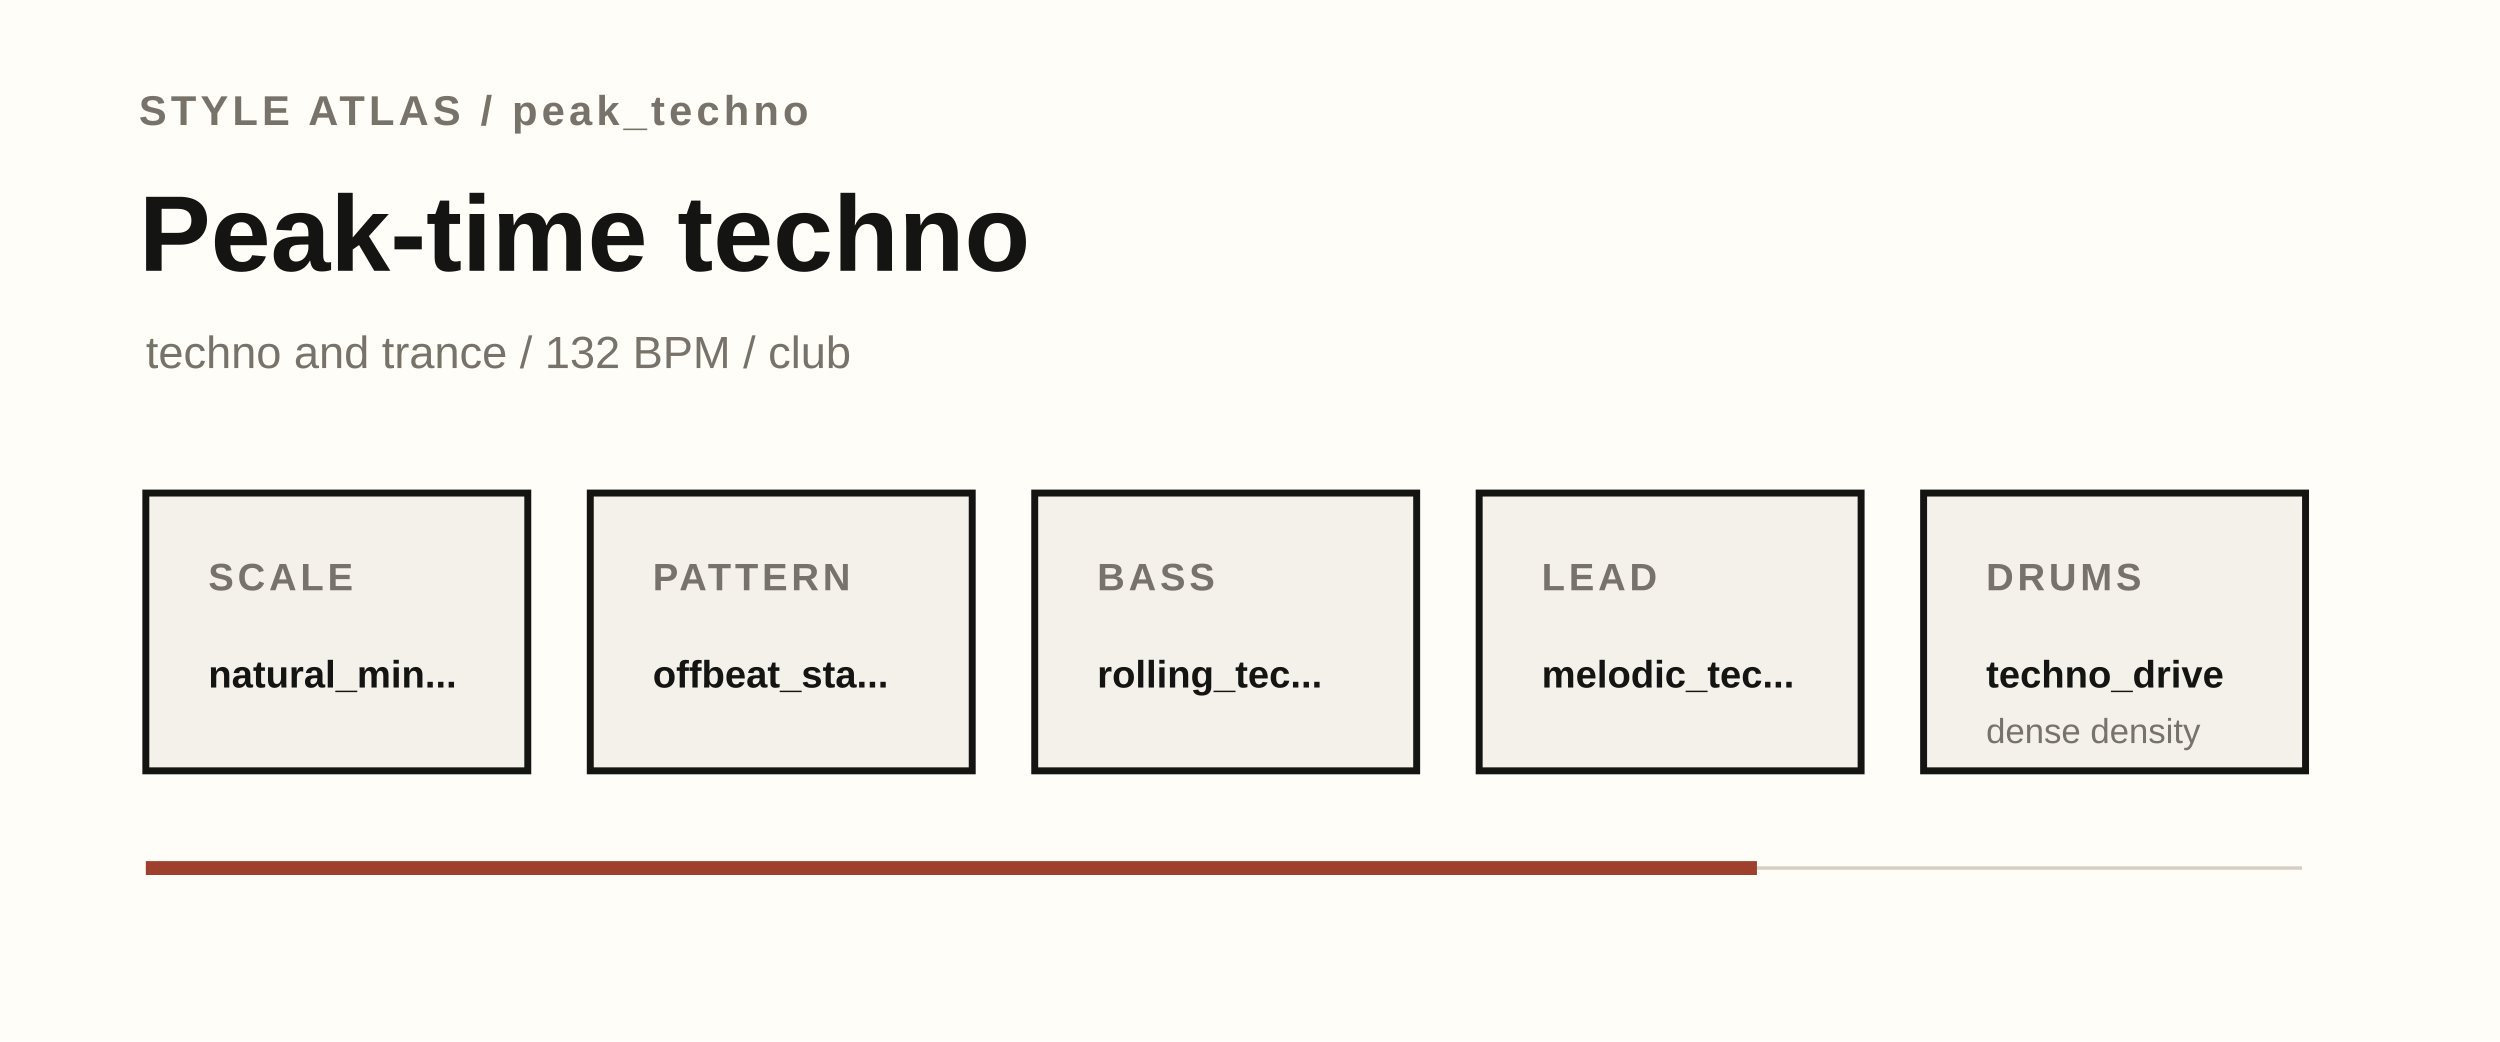
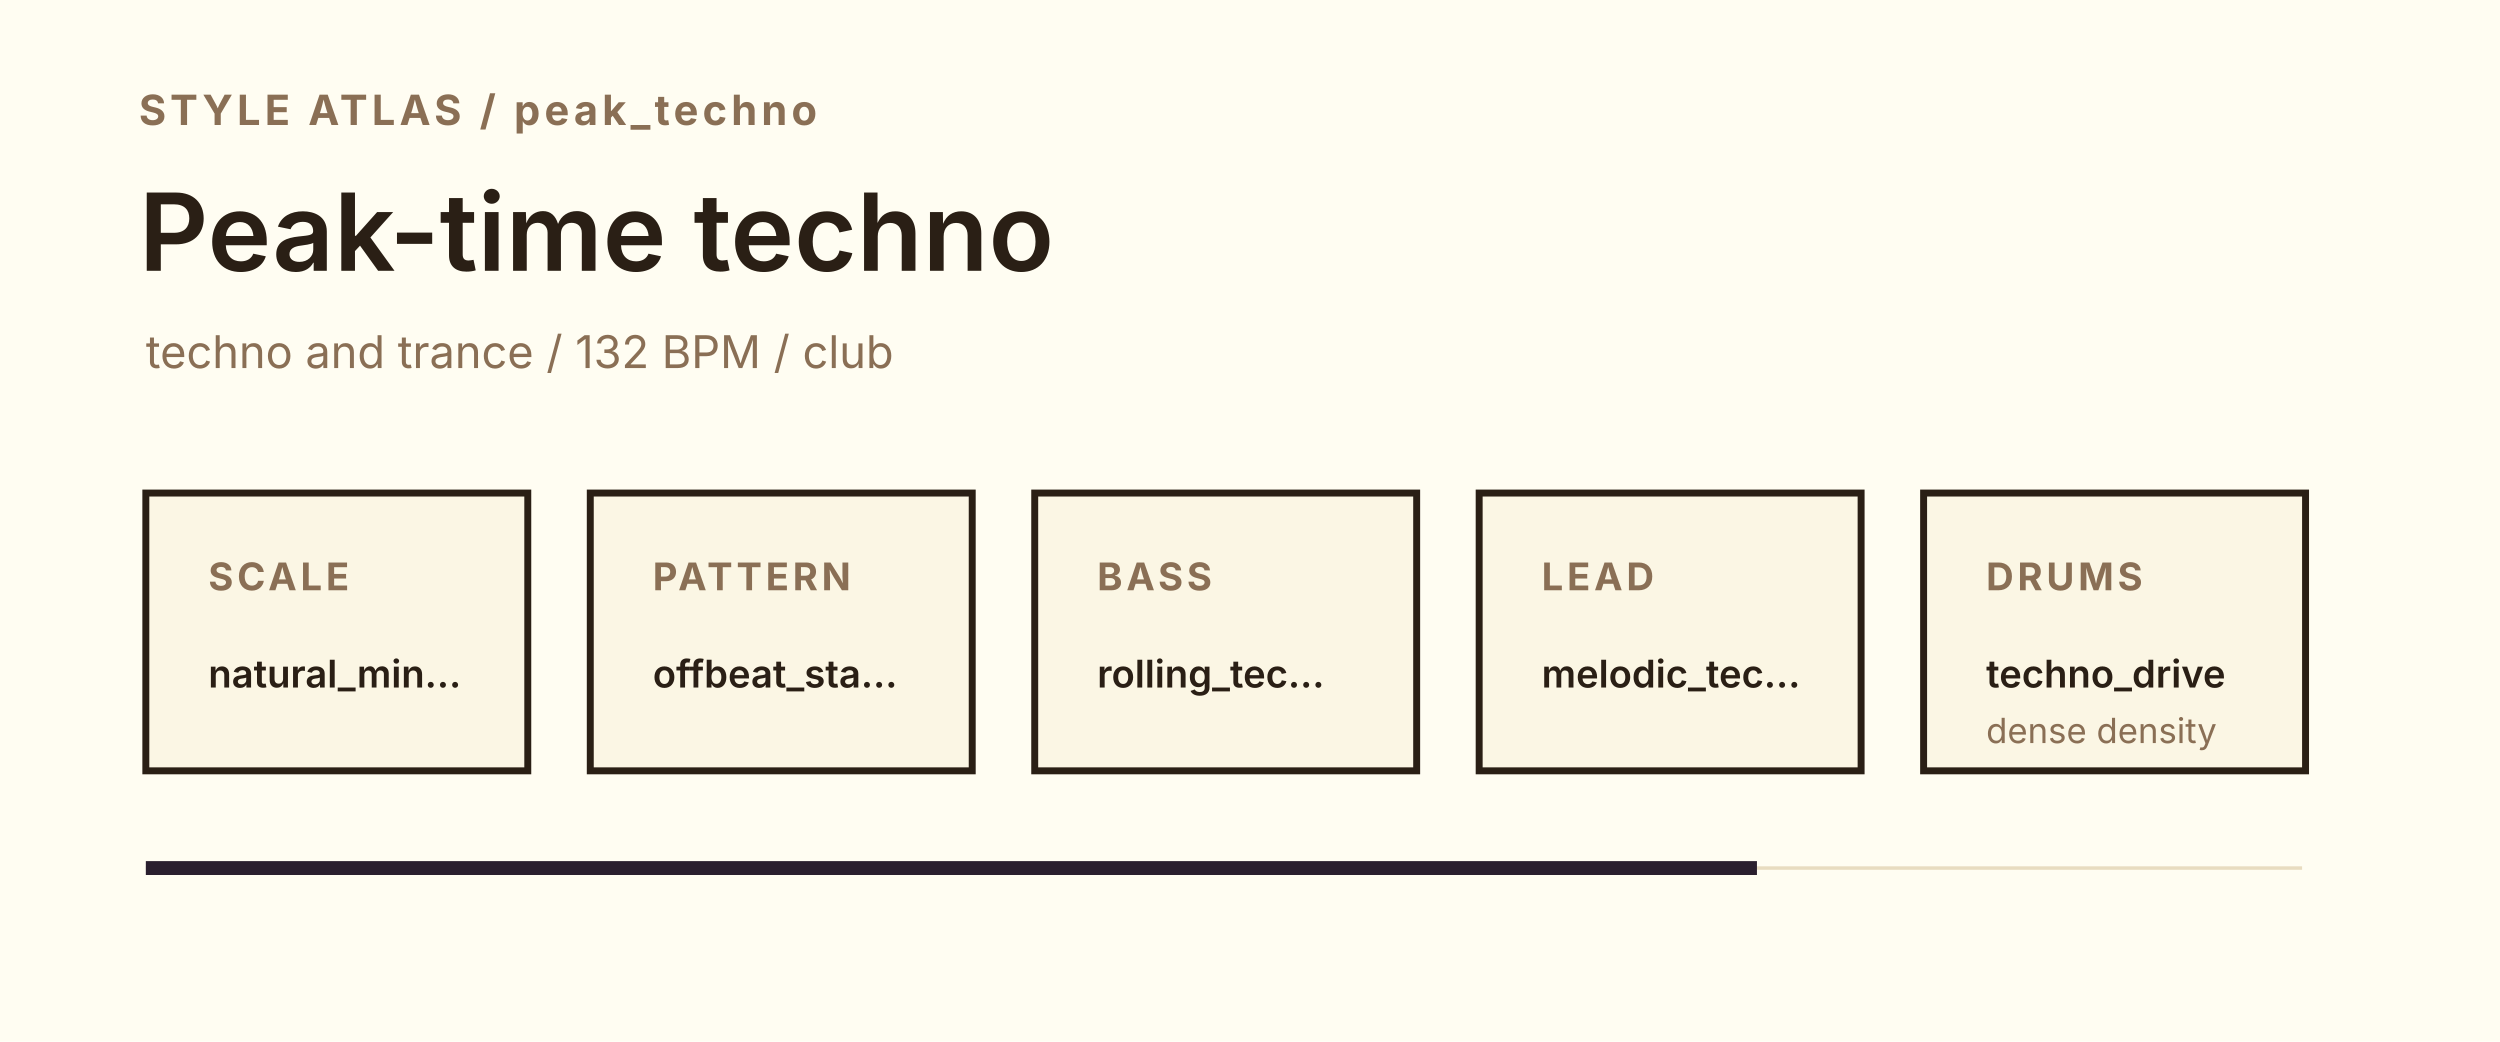
<svg xmlns="http://www.w3.org/2000/svg" viewBox="0 0 720 300" role="img" aria-labelledby="title desc">
-   <rect width="720" height="300" fill="#fffdf7" />
-   <text x="40" y="36" fill="#77736a" font-family="Avenir Next, Helvetica Neue, Arial, sans-serif" font-size="12" font-weight="700" letter-spacing="1.2">STYLE ATLAS / peak_techno</text>
-   <text x="40" y="78" fill="#141412" font-family="Avenir Next, Helvetica Neue, Arial, sans-serif" font-size="31" font-weight="600">Peak-time techno</text>
-   <text x="42" y="106" fill="#77736a" font-family="Avenir Next, Helvetica Neue, Arial, sans-serif" font-size="13">techno and trance / 132 BPM / club</text>
-   <g fill="#f4f1ea" stroke="#141412" stroke-width="2">
+   <rect width="720" height="300" fill="#fffdf2" />
+   <text x="40" y="36" fill="#8a6f55" font-family="Inter, 'Avenir Next', 'Neue Haas Grotesk Text', 'Helvetica Neue', ui-sans-serif, system-ui, -apple-system, BlinkMacSystemFont, 'Segoe UI', sans-serif" font-size="12" font-weight="700" letter-spacing="1.2">STYLE ATLAS / peak_techno</text>
+   <text x="40" y="78" fill="#2a1f15" font-family="Inter, 'Avenir Next', 'Neue Haas Grotesk Text', 'Helvetica Neue', ui-sans-serif, system-ui, -apple-system, BlinkMacSystemFont, 'Segoe UI', sans-serif" font-size="31" font-weight="600">Peak-time techno</text>
+   <text x="42" y="106" fill="#8a6f55" font-family="Inter, 'Avenir Next', 'Neue Haas Grotesk Text', 'Helvetica Neue', ui-sans-serif, system-ui, -apple-system, BlinkMacSystemFont, 'Segoe UI', sans-serif" font-size="13">techno and trance / 132 BPM / club</text>
+   <g fill="#fbf6e4" stroke="#2a1f15" stroke-width="2">
    <rect x="42" y="142" width="110" height="80" />
    <rect x="170" y="142" width="110" height="80" />
    <rect x="298" y="142" width="110" height="80" />
    <rect x="426" y="142" width="110" height="80" />
    <rect x="554" y="142" width="110" height="80" />
  </g>
-   <g font-family="Avenir Next, Helvetica Neue, Arial, sans-serif">
-     <g fill="#77736a" font-size="11" font-weight="700" letter-spacing="1.1">
+   <g font-family="Inter, 'Avenir Next', 'Neue Haas Grotesk Text', 'Helvetica Neue', ui-sans-serif, system-ui, -apple-system, BlinkMacSystemFont, 'Segoe UI', sans-serif">
+     <g fill="#8a6f55" font-size="11" font-weight="700" letter-spacing="1.1">
      <text x="60" y="170">SCALE</text>
      <text x="188" y="170">PATTERN</text>
      <text x="316" y="170">BASS</text>
      <text x="444" y="170">LEAD</text>
      <text x="572" y="170">DRUMS</text>
    </g>
-     <g fill="#141412" font-size="11" font-weight="600">
+     <g fill="#2a1f15" font-size="11" font-weight="600">
      <text x="60" y="198">natural_min...</text>
      <text x="188" y="198">offbeat_sta...</text>
      <text x="316" y="198">rolling_tec...</text>
      <text x="444" y="198">melodic_tec...</text>
      <text x="572" y="198">techno_drive</text>
    </g>
-     <text x="572" y="214" fill="#77736a" font-size="10">dense density</text>
+     <text x="572" y="214" fill="#8a6f55" font-size="10">dense density</text>
  </g>
-   <path d="M42 250h621" stroke="#d5cfc2" stroke-width="1" />
-   <path d="M42 250h464" stroke="#9f3f2d" stroke-width="4" />
+   <path d="M42 250h621" stroke="#e8dcc0" stroke-width="1" />
+   <path d="M42 250h464" stroke="#2a1f2e" stroke-width="4" />
</svg>
